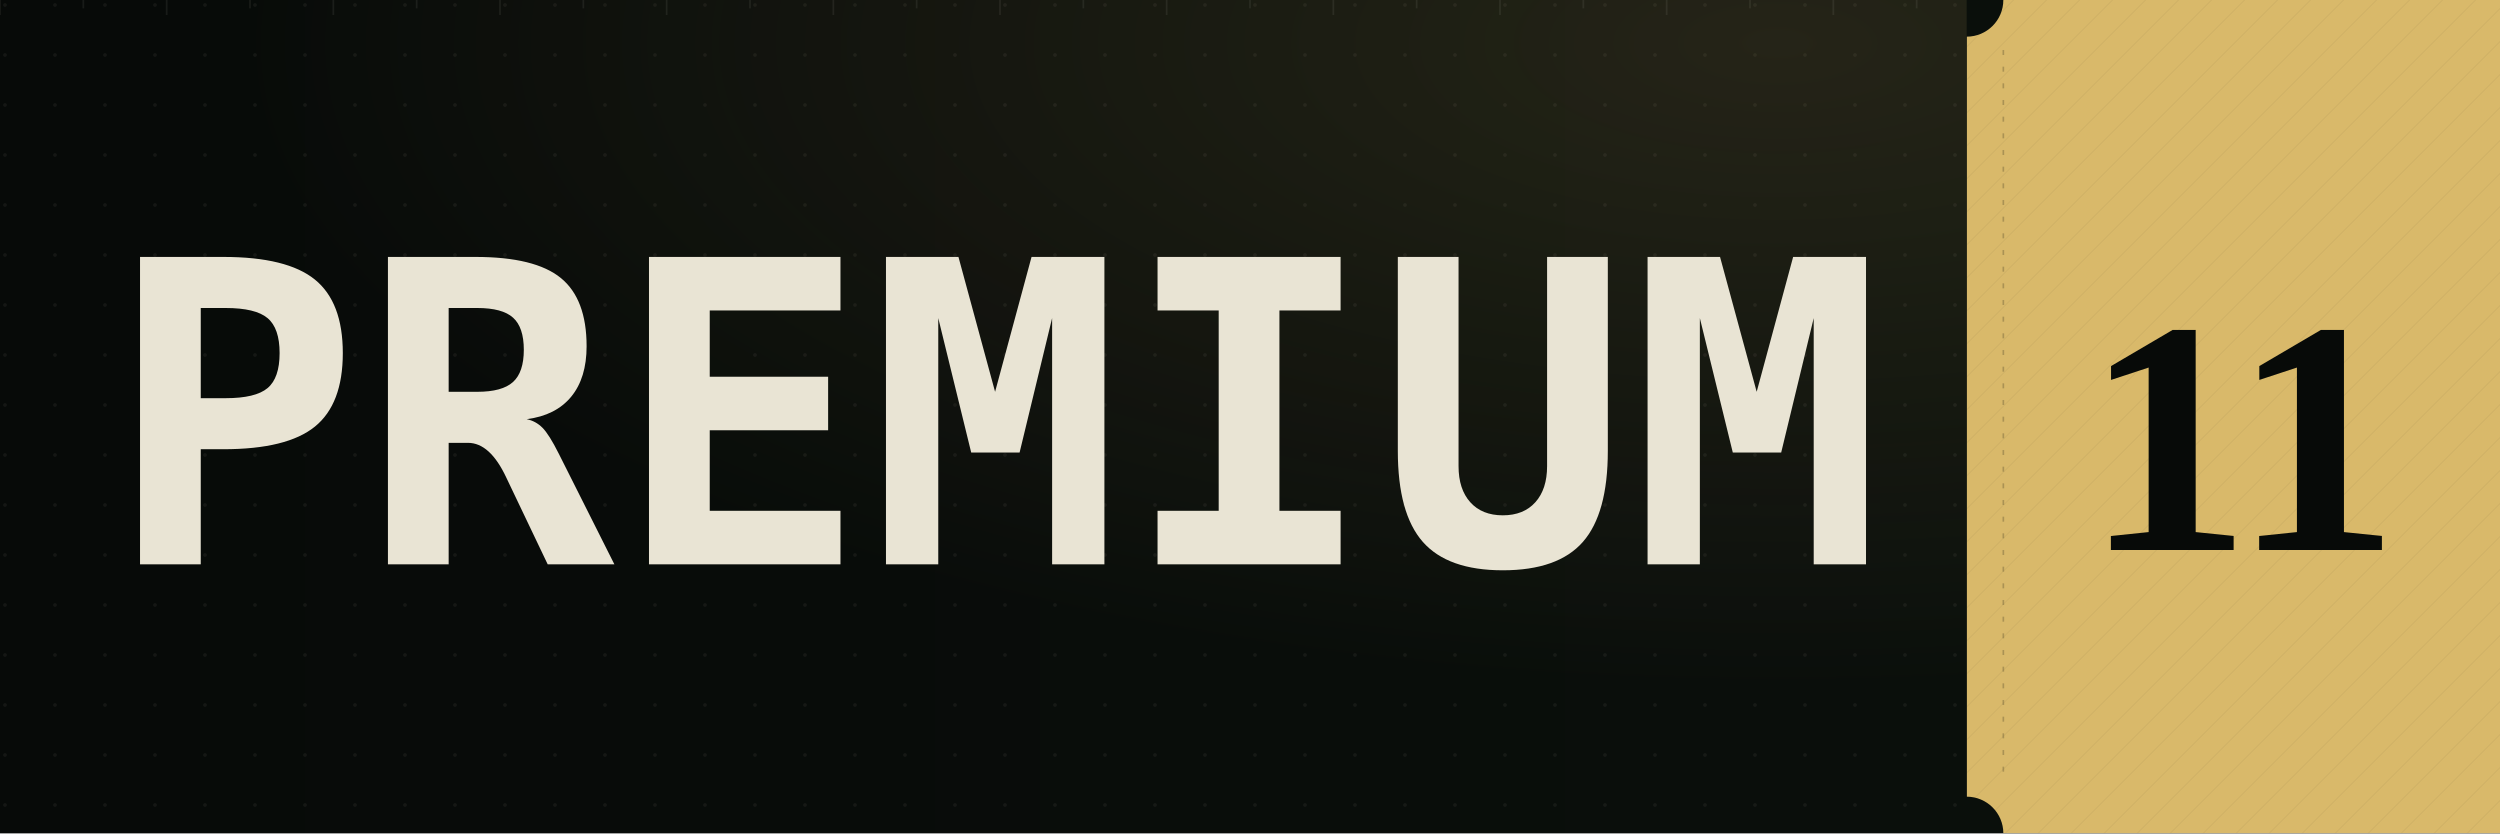
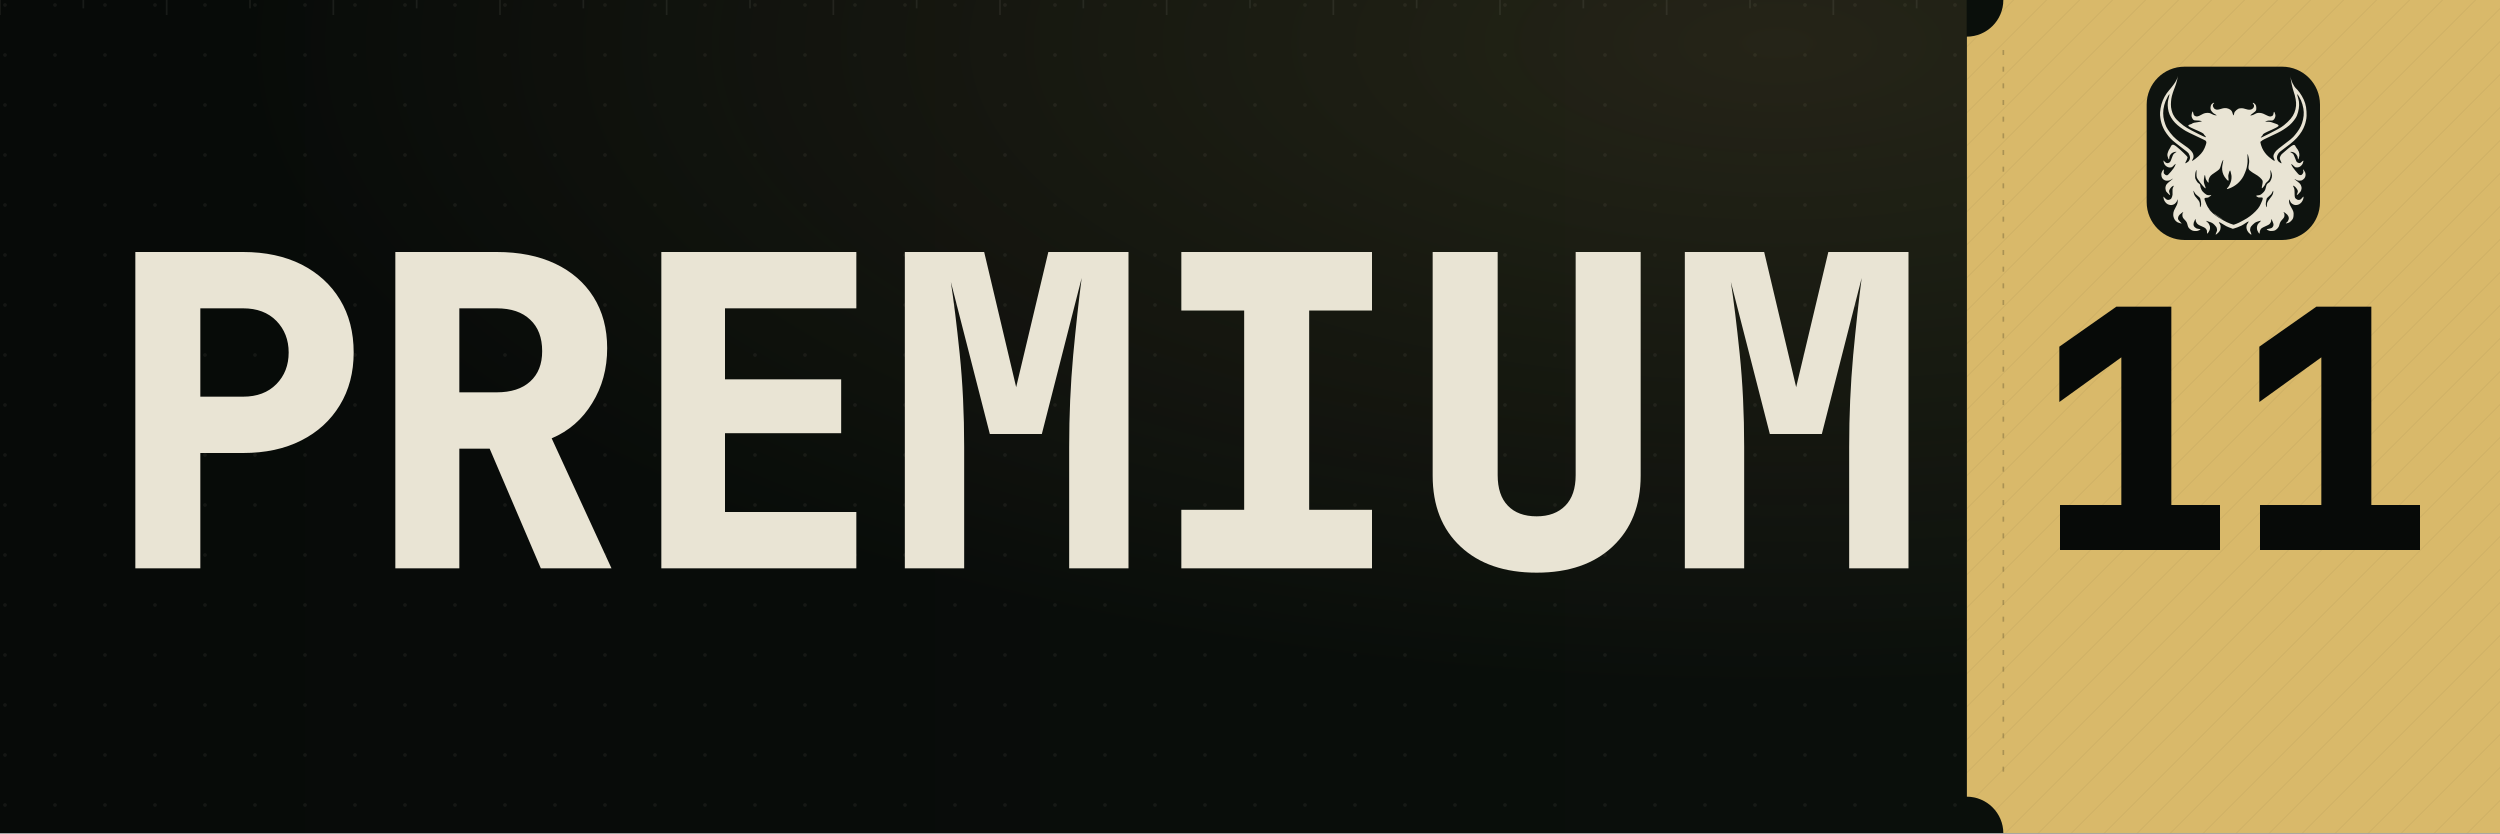
<svg xmlns="http://www.w3.org/2000/svg" viewBox="0 0 1500 500" width="1500" height="500" role="img" aria-label="neCyberWiki comunidad - premium">
  <defs>
    <linearGradient id="bg" x1="0" y1="0" x2="1" y2="0">
      <stop offset="0" stop-color="#070a08" />
      <stop offset="1" stop-color="#0b100c" />
    </linearGradient>
    <radialGradient id="glow" cx=".9" cy=".05" r=".78">
      <stop offset="0" stop-color="#d9b96a" stop-opacity=".13" />
      <stop offset="1" stop-color="#d9b96a" stop-opacity="0" />
    </radialGradient>
    <pattern id="dots" width="30" height="30" patternUnits="userSpaceOnUse">
      <circle cx="3" cy="3" r="1.1" fill="#e9e4d4" opacity=".06" />
    </pattern>
    <pattern id="hatch" width="14" height="14" patternUnits="userSpaceOnUse" patternTransform="rotate(45)">
      <line x1="0" y1="0" x2="0" y2="14" stroke="#070a08" stroke-width="1" opacity=".05" />
    </pattern>
    <mask id="stub">
      <rect x="1180" y="0" width="320" height="500" fill="#fff" />
      <circle cx="1180" cy="0" r="22" fill="#000" />
      <circle cx="1180" cy="500" r="22" fill="#000" />
    </mask>
  </defs>
  <rect width="1500" height="500" fill="url(#bg)" />
  <rect width="1180" height="500" fill="url(#dots)" />
  <rect width="1180" height="500" fill="url(#glow)" />
  <path d="M0 0V9 M50 0V5 M100 0V9 M150 0V5 M200 0V9 M250 0V5 M300 0V9 M350 0V5 M400 0V9 M450 0V5 M500 0V9 M550 0V5 M600 0V9 M650 0V5 M700 0V9 M750 0V5 M800 0V9 M850 0V5 M900 0V9 M950 0V5 M1000 0V9 M1050 0V5 M1100 0V9 M1150 0V5" stroke="#e9e4d4" stroke-opacity=".08" stroke-width="1" />
  <g mask="url(#stub)">
    <rect x="1180" y="0" width="320" height="500" fill="#d9b96a" />
    <rect x="1180" y="0" width="320" height="500" fill="url(#hatch)" />
    <line x1="1202" y1="30" x2="1202" y2="470" stroke="#070a08" stroke-opacity=".22" stroke-width="1" stroke-dasharray="3 7" />
-     <text x="1345" y="330" text-anchor="middle" font-size="200" font-weight="800" fill="#070a08">11</text>
+     <path fill="#070a08" d="M1236.0 330.0V303.0H1272.8V214.4L1235.6 241.2V208.0L1269.8 184.0H1302.8V303.0H1332.0V330.0ZM1356.0 330.0V303.0H1392.8V214.4L1355.6 241.2V208.0L1389.8 184.0H1422.8V303.0H1452.0V330.0Z" />
+     <g transform="translate(1288.0 40) scale(1.625)">
+       <rect width="64" height="64" rx="14" fill="#0e130f" />
+       <path fill="#e9e4d4" fill-rule="evenodd" d="M 11.45 3.40 C 11.45 5.10, 10.36 7.75, 10.09 8.42 C 9.82 9.10, 9.48 10.15, 9.30 10.89 C 9.12 11.63, 9.05 12.20, 9.00 12.87 C 8.95 13.54, 8.92 14.25, 9.00 14.94 C 9.08 15.63, 9.31 16.46, 9.50 17.02 C 9.69 17.58, 9.88 17.88, 10.14 18.30 C 10.40 18.72, 10.51 18.97, 11.08 19.54 C 11.65 20.11, 12.65 21.07, 13.57 21.74 C 14.49 22.41, 15.26 22.85, 16.59 23.56 C 17.93 24.27, 20.80 25.72, 21.58 25.99 C 22.36 26.26, 21.46 25.45, 21.25 25.17 C 21.04 24.89, 21.24 24.84, 20.29 24.31 C 19.34 23.78, 16.12 22.55, 15.52 22.01 C 14.92 21.47, 16.36 21.31, 16.69 21.09 C 17.02 20.87, 16.92 20.84, 17.52 20.70 C 18.12 20.56, 19.96 20.36, 20.27 20.23 C 20.57 20.10, 19.78 19.98, 19.35 19.91 C 18.92 19.84, 18.05 19.90, 17.67 19.81 C 17.29 19.72, 17.24 19.62, 17.06 19.39 C 16.88 19.16, 16.68 18.79, 16.61 18.45 C 16.54 18.11, 16.59 17.68, 16.66 17.36 C 16.73 17.04, 16.90 16.47, 17.03 16.55 C 17.16 16.63, 17.23 17.55, 17.45 17.86 C 17.66 18.16, 18.00 18.33, 18.32 18.38 C 18.64 18.43, 18.92 18.34, 19.35 18.18 C 19.78 18.02, 20.44 17.57, 20.88 17.39 C 21.32 17.21, 21.57 17.13, 21.97 17.09 C 22.37 17.05, 22.79 17.02, 23.26 17.14 C 23.73 17.26, 24.36 17.70, 24.79 17.83 C 25.22 17.96, 25.87 18.06, 25.82 17.93 C 25.77 17.80, 24.85 17.40, 24.49 17.04 C 24.13 16.68, 23.76 16.24, 23.63 15.78 C 23.50 15.32, 23.60 14.67, 23.72 14.30 C 23.84 13.93, 24.16 13.70, 24.34 13.54 C 24.52 13.38, 24.70 13.35, 24.79 13.34 C 24.88 13.33, 24.95 13.37, 24.91 13.46 C 24.87 13.56, 24.59 13.71, 24.52 13.91 C 24.45 14.11, 24.37 14.37, 24.47 14.65 C 24.57 14.93, 24.82 15.41, 25.13 15.61 C 25.44 15.81, 25.74 15.91, 26.32 15.86 C 26.90 15.81, 27.95 15.37, 28.59 15.31 C 29.23 15.25, 29.71 15.33, 30.17 15.51 C 30.64 15.69, 31.07 15.97, 31.38 16.38 C 31.69 16.79, 31.86 17.93, 32.05 17.98 C 32.24 18.03, 32.24 17.07, 32.52 16.67 C 32.80 16.28, 33.35 15.83, 33.73 15.61 C 34.10 15.39, 34.44 15.39, 34.77 15.36 C 35.10 15.33, 35.27 15.33, 35.71 15.41 C 36.15 15.49, 36.95 15.79, 37.38 15.86 C 37.82 15.93, 38.05 15.90, 38.32 15.86 C 38.59 15.82, 38.78 15.73, 38.97 15.61 C 39.16 15.49, 39.33 15.31, 39.44 15.14 C 39.55 14.97, 39.61 14.77, 39.63 14.60 C 39.65 14.43, 39.65 14.28, 39.58 14.10 C 39.51 13.92, 39.23 13.64, 39.19 13.51 C 39.14 13.38, 39.20 13.31, 39.31 13.34 C 39.42 13.37, 39.68 13.50, 39.86 13.68 C 40.04 13.86, 40.27 14.06, 40.37 14.40 C 40.47 14.74, 40.52 15.38, 40.47 15.73 C 40.42 16.08, 40.44 16.15, 40.08 16.52 C 39.72 16.89, 38.46 17.71, 38.32 17.93 C 38.18 18.15, 38.86 17.96, 39.26 17.83 C 39.66 17.70, 40.29 17.26, 40.74 17.14 C 41.19 17.02, 41.58 17.05, 41.98 17.09 C 42.38 17.13, 42.63 17.20, 43.12 17.39 C 43.60 17.58, 44.44 18.07, 44.89 18.23 C 45.34 18.39, 45.54 18.43, 45.83 18.38 C 46.12 18.33, 46.45 18.20, 46.65 17.91 C 46.85 17.62, 46.88 16.69, 47.02 16.65 C 47.16 16.61, 47.41 17.36, 47.49 17.66 C 47.57 17.96, 47.55 18.18, 47.49 18.45 C 47.43 18.72, 47.32 19.05, 47.14 19.29 C 46.96 19.52, 46.80 19.76, 46.43 19.86 C 46.05 19.96, 45.33 19.84, 44.89 19.91 C 44.45 19.98, 43.72 20.21, 43.78 20.28 C 43.84 20.35, 44.77 20.28, 45.24 20.35 C 45.71 20.42, 46.06 20.43, 46.62 20.70 C 47.18 20.97, 49.12 21.33, 48.62 21.96 C 48.12 22.59, 44.58 23.93, 43.61 24.50 C 42.64 25.07, 42.97 25.11, 42.79 25.37 C 42.61 25.63, 41.61 26.45, 42.52 26.08 C 43.43 25.71, 46.88 23.92, 48.25 23.17 C 49.62 22.42, 49.90 22.25, 50.72 21.59 C 51.54 20.93, 52.53 20.01, 53.17 19.24 C 53.81 18.47, 54.22 17.77, 54.55 16.97 C 54.88 16.17, 55.07 15.28, 55.15 14.45 C 55.23 13.62, 55.15 12.86, 55.00 11.98 C 54.85 11.10, 54.57 10.01, 54.26 9.16 C 53.95 8.31, 53.12 5.10, 53.12 3.40 C 53.12 5.10, 54.49 7.39, 54.97 7.85 C 55.45 8.31, 55.97 8.84, 56.48 9.56 C 56.99 10.28, 57.61 11.28, 58.01 12.18 C 58.41 13.08, 58.68 13.95, 58.85 14.94 C 59.02 15.93, 59.06 17.27, 59.05 18.11 C 59.04 18.95, 58.92 19.38, 58.80 19.98 C 58.68 20.58, 58.56 21.06, 58.31 21.71 C 58.06 22.36, 57.75 23.12, 57.27 23.89 C 56.79 24.66, 56.14 25.54, 55.44 26.31 C 54.74 27.08, 54.07 27.66, 53.05 28.50 C 52.03 29.34, 50.11 30.66, 49.34 31.32 C 48.57 31.98, 48.63 32.10, 48.43 32.43 C 48.23 32.76, 48.17 32.99, 48.13 33.27 C 48.09 33.55, 48.11 33.86, 48.18 34.11 C 48.25 34.36, 48.40 34.61, 48.53 34.80 C 48.66 34.98, 48.74 35.08, 48.95 35.22 C 49.16 35.36, 49.75 35.83, 49.79 35.62 C 49.83 35.41, 49.22 34.43, 49.17 33.96 C 49.12 33.49, 49.28 33.15, 49.51 32.78 C 49.74 32.41, 49.77 32.36, 50.53 31.72 C 51.29 31.08, 53.29 29.24, 54.08 28.95 C 54.87 28.66, 54.94 29.55, 55.29 29.96 C 55.64 30.37, 56.00 30.90, 56.18 31.39 C 56.36 31.88, 56.42 32.40, 56.38 32.88 C 56.34 33.36, 56.06 34.23, 55.94 34.26 C 55.82 34.29, 55.82 33.45, 55.64 33.07 C 55.46 32.70, 55.16 32.27, 54.87 32.01 C 54.58 31.75, 54.21 31.61, 53.89 31.52 C 53.57 31.43, 53.00 31.42, 52.97 31.49 C 52.94 31.55, 53.47 31.73, 53.69 31.91 C 53.91 32.09, 54.05 32.09, 54.31 32.58 C 54.57 33.07, 55.01 34.39, 55.24 34.85 C 55.47 35.31, 55.48 35.25, 55.71 35.37 C 55.95 35.49, 56.30 35.68, 56.65 35.57 C 57.00 35.46, 57.63 34.71, 57.81 34.70 C 57.99 34.69, 57.78 35.25, 57.71 35.50 C 57.64 35.75, 57.54 35.96, 57.37 36.19 C 57.20 36.41, 56.93 36.69, 56.70 36.85 C 56.47 37.01, 56.25 37.09, 56.01 37.15 C 55.77 37.21, 55.49 37.23, 55.27 37.20 C 55.05 37.18, 54.99 37.21, 54.68 37.00 C 54.37 36.79, 53.54 35.91, 53.42 35.94 C 53.30 35.97, 53.55 36.56, 53.96 37.17 C 54.38 37.78, 55.46 39.09, 55.91 39.57 C 56.36 40.05, 56.43 39.96, 56.65 40.02 C 56.87 40.08, 57.05 40.05, 57.24 39.92 C 57.43 39.79, 57.66 39.47, 57.76 39.25 C 57.86 39.03, 57.87 38.81, 57.86 38.61 C 57.85 38.41, 57.70 38.16, 57.71 38.06 C 57.72 37.97, 57.75 37.87, 57.89 38.04 C 58.03 38.21, 58.42 38.74, 58.55 39.10 C 58.68 39.46, 58.69 39.85, 58.65 40.19 C 58.61 40.53, 58.49 40.86, 58.31 41.13 C 58.13 41.40, 57.81 41.64, 57.59 41.79 C 57.37 41.94, 57.29 42.00, 57.00 42.04 C 56.71 42.08, 56.26 42.13, 55.86 42.04 C 55.46 41.95, 54.49 41.34, 54.60 41.52 C 54.71 41.71, 56.10 42.66, 56.53 43.15 C 56.96 43.64, 57.07 44.08, 57.17 44.44 C 57.27 44.80, 57.18 45.04, 57.12 45.33 C 57.05 45.62, 57.05 45.82, 56.78 46.17 C 56.51 46.52, 55.63 47.41, 55.47 47.43 C 55.30 47.45, 55.75 46.59, 55.79 46.27 C 55.83 45.95, 55.84 45.83, 55.69 45.52 C 55.54 45.21, 55.14 44.66, 54.87 44.41 C 54.60 44.15, 54.11 43.84, 54.06 43.99 C 54.01 44.14, 54.44 44.65, 54.55 45.33 C 54.66 46.01, 54.57 47.49, 54.70 48.09 C 54.83 48.69, 55.10 48.72, 55.32 48.91 C 55.54 49.09, 55.75 49.18, 56.01 49.20 C 56.27 49.22, 56.55 49.21, 56.85 49.01 C 57.15 48.81, 57.61 48.13, 57.79 48.02 C 57.97 47.91, 57.92 48.16, 57.91 48.34 C 57.90 48.53, 57.83 48.84, 57.71 49.13 C 57.59 49.42, 57.40 49.79, 57.17 50.07 C 56.94 50.35, 56.61 50.62, 56.31 50.79 C 56.01 50.96, 55.67 51.04, 55.37 51.08 C 55.07 51.12, 54.80 51.10, 54.53 51.03 C 54.26 50.96, 53.97 50.80, 53.74 50.64 C 53.51 50.48, 53.36 50.34, 53.17 50.07 C 52.98 49.80, 52.71 48.94, 52.63 49.03 C 52.55 49.12, 52.51 49.96, 52.72 50.61 C 52.93 51.26, 53.65 52.33, 53.91 52.93 C 54.17 53.53, 54.24 53.70, 54.26 54.22 C 54.28 54.74, 54.23 55.53, 54.01 56.05 C 53.79 56.56, 53.26 57.04, 52.95 57.31 C 52.64 57.59, 52.42 57.61, 52.16 57.70 C 51.90 57.79, 51.39 57.95, 51.39 57.83 C 51.39 57.71, 52.00 57.33, 52.18 56.99 C 52.36 56.65, 52.52 56.19, 52.48 55.80 C 52.44 55.41, 52.25 55.02, 51.93 54.66 C 51.61 54.30, 50.76 53.69, 50.58 53.65 C 50.40 53.61, 50.83 54.09, 50.85 54.42 C 50.87 54.75, 50.94 55.17, 50.70 55.65 C 50.46 56.13, 49.74 56.70, 49.41 57.28 C 49.08 57.87, 48.98 58.69, 48.72 59.16 C 48.46 59.63, 48.14 59.88, 47.86 60.12 C 47.58 60.35, 47.38 60.48, 47.02 60.57 C 46.67 60.66, 46.07 60.69, 45.73 60.67 C 45.39 60.65, 45.22 60.57, 44.99 60.47 C 44.77 60.37, 44.20 60.20, 44.38 60.05 C 44.56 59.90, 45.69 59.79, 46.08 59.58 C 46.47 59.37, 46.64 59.10, 46.75 58.81 C 46.86 58.52, 46.87 58.25, 46.75 57.83 C 46.63 57.41, 46.16 56.40, 46.03 56.27 C 45.90 56.15, 46.04 56.81, 45.96 57.08 C 45.88 57.35, 45.74 57.64, 45.56 57.87 C 45.38 58.10, 45.39 58.16, 44.89 58.44 C 44.39 58.72, 43.08 59.23, 42.57 59.58 C 42.06 59.93, 42.02 60.20, 41.86 60.54 C 41.70 60.88, 41.79 61.64, 41.63 61.65 C 41.47 61.66, 41.07 60.91, 40.92 60.59 C 40.77 60.27, 40.74 60.02, 40.72 59.75 C 40.70 59.48, 40.71 59.24, 40.77 58.96 C 40.84 58.68, 40.88 58.40, 41.11 58.07 C 41.34 57.74, 42.08 57.17, 42.15 56.99 C 42.22 56.81, 41.90 56.90, 41.53 57.01 C 41.16 57.12, 40.44 57.32, 39.95 57.65 C 39.46 57.98, 38.88 58.63, 38.60 58.96 C 38.33 59.29, 38.37 59.34, 38.30 59.60 C 38.23 59.86, 38.14 60.09, 38.20 60.49 C 38.26 60.89, 38.77 61.88, 38.67 62.00 C 38.57 62.12, 37.90 61.57, 37.61 61.23 C 37.32 60.89, 37.04 60.39, 36.92 59.95 C 36.80 59.51, 36.81 59.04, 36.92 58.57 C 37.03 58.10, 37.90 57.14, 37.58 57.16 C 37.26 57.18, 35.91 58.25, 35.01 58.69 C 34.10 59.13, 32.78 59.62, 32.15 59.78 C 31.52 59.94, 31.67 59.78, 31.21 59.63 C 30.75 59.48, 30.12 59.26, 29.38 58.89 C 28.64 58.52, 27.11 57.45, 26.76 57.41 C 26.41 57.37, 27.21 58.21, 27.28 58.67 C 27.35 59.13, 27.30 59.73, 27.18 60.15 C 27.06 60.57, 26.82 60.87, 26.54 61.18 C 26.26 61.49, 25.58 62.09, 25.48 62.00 C 25.38 61.91, 25.87 60.98, 25.95 60.64 C 26.03 60.30, 26.01 60.21, 25.95 59.95 C 25.89 59.69, 25.89 59.43, 25.60 59.06 C 25.32 58.69, 24.79 58.09, 24.24 57.75 C 23.68 57.41, 22.64 57.13, 22.27 57.01 C 21.90 56.89, 21.90 56.88, 22.00 57.03 C 22.10 57.18, 22.66 57.57, 22.89 57.92 C 23.12 58.27, 23.32 58.70, 23.38 59.11 C 23.44 59.52, 23.40 59.97, 23.23 60.39 C 23.06 60.81, 22.54 61.63, 22.37 61.65 C 22.21 61.67, 22.33 60.84, 22.24 60.54 C 22.15 60.24, 22.03 60.05, 21.85 59.85 C 21.67 59.65, 21.65 59.59, 21.18 59.33 C 20.71 59.07, 19.51 58.65, 19.01 58.29 C 18.51 57.93, 18.35 57.52, 18.19 57.18 C 18.03 56.84, 18.20 56.21, 18.07 56.27 C 17.94 56.33, 17.51 57.12, 17.40 57.53 C 17.29 57.95, 17.25 58.40, 17.40 58.76 C 17.55 59.12, 17.92 59.47, 18.32 59.68 C 18.72 59.89, 19.67 59.92, 19.82 60.05 C 19.97 60.18, 19.43 60.37, 19.20 60.47 C 18.97 60.57, 18.78 60.65, 18.46 60.67 C 18.14 60.70, 17.63 60.70, 17.28 60.62 C 16.93 60.54, 16.66 60.45, 16.34 60.22 C 16.02 59.99, 15.65 59.73, 15.38 59.26 C 15.11 58.79, 15.06 57.97, 14.73 57.38 C 14.40 56.80, 13.66 56.24, 13.40 55.75 C 13.14 55.26, 13.19 54.77, 13.20 54.42 C 13.21 54.07, 13.65 53.60, 13.47 53.65 C 13.29 53.70, 12.43 54.38, 12.12 54.71 C 11.81 55.04, 11.69 55.34, 11.62 55.65 C 11.55 55.95, 11.52 56.19, 11.72 56.54 C 11.92 56.89, 12.64 57.55, 12.81 57.78 C 12.98 58.01, 12.98 57.96, 12.73 57.90 C 12.48 57.84, 11.69 57.64, 11.30 57.41 C 10.91 57.18, 10.63 56.88, 10.39 56.54 C 10.16 56.20, 9.98 55.74, 9.89 55.36 C 9.80 54.98, 9.80 54.66, 9.84 54.27 C 9.88 53.88, 9.89 53.64, 10.14 53.03 C 10.39 52.42, 11.11 51.28, 11.32 50.61 C 11.53 49.94, 11.46 49.11, 11.42 48.98 C 11.38 48.85, 11.26 49.54, 11.08 49.82 C 10.90 50.10, 10.62 50.44, 10.36 50.64 C 10.10 50.84, 9.80 50.96, 9.52 51.03 C 9.24 51.10, 8.98 51.13, 8.68 51.08 C 8.38 51.03, 7.98 50.91, 7.69 50.74 C 7.40 50.57, 7.15 50.34, 6.93 50.07 C 6.71 49.80, 6.50 49.45, 6.38 49.13 C 6.26 48.81, 6.20 48.32, 6.19 48.14 C 6.18 47.96, 6.14 47.93, 6.31 48.07 C 6.48 48.21, 6.92 48.77, 7.20 48.96 C 7.48 49.15, 7.74 49.20, 7.99 49.20 C 8.25 49.20, 8.54 49.07, 8.73 48.96 C 8.92 48.85, 9.01 48.82, 9.15 48.54 C 9.29 48.26, 9.48 47.85, 9.55 47.30 C 9.62 46.75, 9.48 45.78, 9.55 45.23 C 9.62 44.68, 10.06 44.12, 9.99 43.99 C 9.92 43.86, 9.39 44.21, 9.13 44.46 C 8.87 44.71, 8.55 45.17, 8.41 45.47 C 8.27 45.77, 8.27 45.94, 8.31 46.27 C 8.35 46.60, 8.80 47.44, 8.63 47.43 C 8.46 47.42, 7.60 46.58, 7.32 46.22 C 7.04 45.86, 7.04 45.59, 6.98 45.28 C 6.92 44.97, 6.88 44.69, 6.98 44.34 C 7.08 43.99, 7.12 43.70, 7.57 43.20 C 8.02 42.70, 9.58 41.56, 9.69 41.37 C 9.80 41.18, 8.72 41.94, 8.24 42.04 C 7.76 42.14, 7.22 42.14, 6.80 41.99 C 6.38 41.84, 5.97 41.51, 5.74 41.13 C 5.51 40.76, 5.39 40.18, 5.40 39.74 C 5.41 39.30, 5.64 38.80, 5.79 38.51 C 5.94 38.22, 6.23 37.89, 6.31 37.99 C 6.39 38.09, 6.26 38.84, 6.29 39.10 C 6.32 39.36, 6.33 39.39, 6.48 39.55 C 6.63 39.71, 6.95 40.02, 7.20 40.07 C 7.45 40.12, 7.53 40.24, 7.99 39.82 C 8.45 39.40, 9.49 38.18, 9.94 37.52 C 10.39 36.87, 10.75 35.98, 10.68 35.89 C 10.61 35.80, 9.81 36.73, 9.52 36.95 C 9.23 37.17, 9.15 37.16, 8.93 37.20 C 8.71 37.24, 8.44 37.25, 8.19 37.20 C 7.94 37.15, 7.68 37.04, 7.45 36.90 C 7.22 36.76, 7.00 36.57, 6.83 36.38 C 6.66 36.19, 6.54 36.00, 6.43 35.74 C 6.32 35.48, 6.21 34.97, 6.19 34.80 C 6.17 34.63, 6.19 34.64, 6.31 34.73 C 6.43 34.82, 6.69 35.17, 6.90 35.32 C 7.11 35.47, 7.33 35.59, 7.55 35.62 C 7.77 35.64, 8.02 35.60, 8.24 35.47 C 8.46 35.34, 8.61 35.31, 8.85 34.85 C 9.09 34.39, 9.43 33.18, 9.69 32.68 C 9.95 32.18, 10.19 32.06, 10.41 31.86 C 10.63 31.66, 11.03 31.55, 11.03 31.49 C 11.03 31.42, 10.70 31.40, 10.41 31.47 C 10.13 31.54, 9.64 31.67, 9.32 31.91 C 9.00 32.15, 8.69 32.53, 8.51 32.93 C 8.33 33.33, 8.37 34.25, 8.24 34.28 C 8.11 34.31, 7.81 33.50, 7.72 33.12 C 7.63 32.74, 7.59 32.47, 7.72 31.99 C 7.85 31.51, 8.12 30.78, 8.51 30.26 C 8.90 29.75, 9.05 28.47, 10.07 28.90 C 11.09 29.33, 13.82 31.98, 14.63 32.83 C 15.44 33.68, 14.99 33.55, 14.93 34.01 C 14.87 34.47, 14.21 35.43, 14.26 35.62 C 14.30 35.81, 14.96 35.33, 15.20 35.17 C 15.43 35.01, 15.54 34.87, 15.67 34.66 C 15.80 34.45, 15.92 34.14, 15.97 33.91 C 16.02 33.68, 16.02 33.52, 15.97 33.27 C 15.92 33.02, 15.87 32.76, 15.67 32.43 C 15.47 32.10, 15.76 32.17, 14.76 31.32 C 13.76 30.47, 10.90 28.42, 9.67 27.32 C 8.44 26.22, 7.96 25.51, 7.37 24.73 C 6.78 23.95, 6.46 23.30, 6.14 22.65 C 5.82 22.00, 5.63 21.45, 5.45 20.82 C 5.27 20.20, 5.13 19.57, 5.05 18.90 C 4.97 18.23, 4.88 17.65, 4.95 16.82 C 5.02 15.99, 5.18 14.86, 5.45 13.91 C 5.72 12.96, 6.11 12.01, 6.58 11.14 C 7.05 10.28, 7.63 9.45, 8.26 8.72 C 8.89 8.00, 11.45 5.10, 11.45 3.40 Z M 8.41 10.15 C 8.55 10.20, 7.91 12.14, 7.82 13.02 C 7.73 13.90, 7.76 14.67, 7.87 15.44 C 7.98 16.21, 8.16 16.93, 8.46 17.66 C 8.76 18.39, 9.20 19.13, 9.69 19.79 C 10.18 20.45, 10.76 21.03, 11.40 21.59 C 12.04 22.15, 12.80 22.70, 13.52 23.17 C 14.24 23.64, 14.52 23.81, 15.70 24.40 C 16.88 24.99, 19.55 26.20, 20.59 26.73 C 21.63 27.26, 21.75 27.22, 21.95 27.59 C 22.15 27.96, 21.99 28.38, 21.80 28.97 C 21.61 29.56, 21.25 30.47, 20.81 31.15 C 20.37 31.83, 19.82 32.44, 19.16 33.05 C 18.50 33.66, 17.15 34.69, 16.83 34.78 C 16.51 34.88, 17.18 33.98, 17.25 33.62 C 17.32 33.26, 17.33 32.98, 17.25 32.63 C 17.17 32.28, 17.09 31.93, 16.76 31.49 C 16.43 31.05, 16.02 30.61, 15.25 29.99 C 14.48 29.37, 13.05 28.47, 12.14 27.76 C 11.23 27.05, 10.51 26.47, 9.79 25.71 C 9.07 24.95, 8.30 23.93, 7.82 23.19 C 7.34 22.45, 7.15 22.04, 6.88 21.27 C 6.61 20.50, 6.31 19.52, 6.19 18.60 C 6.08 17.68, 6.06 16.71, 6.19 15.73 C 6.32 14.75, 6.61 13.65, 6.98 12.72 C 7.35 11.79, 8.27 10.10, 8.41 10.15 Z M 55.59 10.15 C 55.71 10.06, 56.59 11.54, 56.97 12.42 C 57.35 13.30, 57.70 14.49, 57.86 15.44 C 58.02 16.39, 58.04 17.21, 57.96 18.11 C 57.88 19.01, 57.64 20.00, 57.37 20.82 C 57.10 21.64, 56.77 22.32, 56.33 23.05 C 55.89 23.78, 55.29 24.58, 54.75 25.22 C 54.21 25.86, 54.09 26.04, 53.10 26.87 C 52.11 27.70, 49.77 29.37, 48.80 30.18 C 47.83 30.99, 47.62 31.24, 47.29 31.74 C 46.96 32.24, 46.81 32.66, 46.80 33.17 C 46.79 33.68, 47.50 34.76, 47.22 34.78 C 46.94 34.80, 45.68 33.80, 45.09 33.30 C 44.50 32.80, 44.09 32.33, 43.68 31.79 C 43.27 31.25, 42.93 30.69, 42.65 30.06 C 42.37 29.43, 42.03 28.43, 42.00 27.99 C 41.97 27.55, 42.23 27.62, 42.47 27.42 C 42.71 27.22, 42.50 27.27, 43.46 26.78 C 44.42 26.29, 47.07 25.09, 48.25 24.50 C 49.43 23.91, 49.79 23.70, 50.53 23.22 C 51.27 22.74, 52.06 22.20, 52.70 21.64 C 53.34 21.08, 53.89 20.48, 54.35 19.88 C 54.81 19.27, 55.19 18.75, 55.49 18.01 C 55.80 17.27, 56.06 16.28, 56.18 15.44 C 56.30 14.60, 56.33 13.85, 56.23 12.97 C 56.13 12.09, 55.47 10.24, 55.59 10.15 Z M 37.26 32.23 C 37.36 32.19, 37.79 33.91, 37.85 34.80 C 37.91 35.69, 37.47 36.90, 37.61 37.57 C 37.75 38.24, 38.16 38.38, 38.72 38.83 C 39.28 39.28, 40.38 39.81, 40.99 40.26 C 41.60 40.71, 42.09 41.14, 42.40 41.52 C 42.71 41.90, 42.82 42.00, 42.84 42.56 C 42.86 43.12, 42.40 44.65, 42.52 44.86 C 42.64 45.07, 43.30 44.15, 43.54 43.84 C 43.78 43.53, 43.76 43.28, 43.98 43.00 C 44.20 42.72, 44.62 42.46, 44.87 42.16 C 45.12 41.86, 45.31 41.55, 45.46 41.18 C 45.61 40.81, 45.72 40.45, 45.76 39.94 C 45.80 39.43, 45.61 38.20, 45.68 38.14 C 45.75 38.08, 46.11 39.14, 46.20 39.60 C 46.29 40.06, 46.31 40.41, 46.20 40.88 C 46.09 41.35, 45.86 41.98, 45.56 42.41 C 45.26 42.84, 44.67 42.97, 44.38 43.45 C 44.09 43.93, 44.03 44.80, 43.83 45.28 C 43.63 45.76, 43.51 45.97, 43.19 46.31 C 42.87 46.65, 42.38 47.11, 41.93 47.33 C 41.48 47.55, 40.59 47.49, 40.47 47.65 C 40.35 47.81, 40.84 48.13, 41.24 48.27 C 41.64 48.41, 42.69 48.10, 42.84 48.49 C 42.99 48.88, 42.44 49.96, 42.15 50.61 C 41.86 51.26, 41.60 51.77, 41.11 52.39 C 40.62 53.01, 39.89 53.74, 39.21 54.34 C 38.53 54.94, 37.90 55.43, 37.04 55.97 C 36.18 56.51, 34.84 57.22, 34.07 57.60 C 33.30 57.98, 32.81 58.13, 32.44 58.25 C 32.07 58.37, 32.33 58.43, 31.85 58.29 C 31.37 58.15, 30.48 57.84, 29.58 57.41 C 28.68 56.97, 27.32 56.22, 26.47 55.68 C 25.62 55.14, 25.05 54.67, 24.49 54.19 C 23.93 53.71, 23.36 53.05, 23.13 52.79 C 22.90 52.53, 22.72 52.33, 23.11 52.66 C 23.50 52.99, 24.63 54.14, 25.48 54.79 C 26.33 55.44, 28.35 56.66, 28.22 56.54 C 28.09 56.42, 25.53 54.75, 24.69 54.10 C 23.85 53.45, 23.55 53.06, 23.18 52.64 C 22.80 52.22, 22.69 52.05, 22.44 51.60 C 22.19 51.15, 21.87 50.42, 21.70 49.92 C 21.53 49.42, 21.21 48.87, 21.40 48.59 C 21.58 48.32, 22.40 48.47, 22.81 48.27 C 23.22 48.07, 23.83 47.53, 23.87 47.40 C 23.91 47.27, 23.37 47.51, 23.06 47.48 C 22.75 47.45, 22.43 47.47, 22.02 47.23 C 21.61 46.99, 20.96 46.45, 20.61 46.02 C 20.26 45.59, 20.08 45.05, 19.92 44.63 C 19.76 44.21, 19.86 43.82, 19.67 43.50 C 19.48 43.18, 19.04 43.03, 18.78 42.71 C 18.52 42.39, 18.24 41.88, 18.09 41.57 C 17.94 41.26, 17.92 41.22, 17.90 40.83 C 17.88 40.44, 17.90 39.64, 17.99 39.20 C 18.07 38.76, 18.34 38.02, 18.41 38.19 C 18.48 38.35, 18.32 39.63, 18.39 40.19 C 18.46 40.74, 18.43 40.88, 18.83 41.52 C 19.22 42.16, 20.27 43.48, 20.76 44.04 C 21.25 44.60, 21.70 45.06, 21.77 44.86 C 21.84 44.66, 21.26 43.43, 21.16 42.86 C 21.06 42.29, 21.10 41.90, 21.16 41.42 C 21.22 40.94, 21.38 39.96, 21.50 39.99 C 21.62 40.02, 21.68 41.15, 21.90 41.62 C 22.12 42.09, 22.64 42.81, 22.81 42.83 C 22.97 42.85, 22.80 42.08, 22.89 41.72 C 22.98 41.36, 23.12 41.00, 23.33 40.68 C 23.54 40.36, 23.68 40.19, 24.14 39.82 C 24.60 39.45, 25.59 38.86, 26.07 38.48 C 26.55 38.10, 26.76 38.01, 27.03 37.52 C 27.30 37.03, 27.47 36.05, 27.68 35.54 C 27.89 35.03, 28.26 34.22, 28.29 34.48 C 28.32 34.74, 27.91 36.33, 27.87 37.08 C 27.83 37.83, 27.86 38.34, 28.02 38.95 C 28.18 39.56, 28.45 40.21, 28.81 40.73 C 29.17 41.25, 29.95 42.20, 30.17 42.09 C 30.39 41.98, 30.05 40.72, 30.15 40.09 C 30.25 39.47, 30.59 38.42, 30.76 38.34 C 30.93 38.26, 31.09 39.22, 31.18 39.60 C 31.27 39.98, 31.33 40.20, 31.33 40.63 C 31.33 41.06, 31.32 41.62, 31.18 42.16 C 31.04 42.70, 30.75 43.39, 30.49 43.89 C 30.23 44.39, 29.58 44.96, 29.60 45.13 C 29.62 45.30, 30.20 45.07, 30.62 44.91 C 31.05 44.75, 31.66 44.46, 32.15 44.17 C 32.63 43.88, 33.10 43.55, 33.53 43.18 C 33.96 42.80, 34.37 42.39, 34.74 41.92 C 35.12 41.45, 35.45 40.98, 35.78 40.34 C 36.11 39.70, 36.51 38.68, 36.72 38.06 C 36.93 37.44, 36.97 37.13, 37.06 36.63 C 37.15 36.13, 37.23 35.78, 37.26 35.05 C 37.29 34.32, 37.16 32.27, 37.26 32.23 Z M 17.30 45.82 C 17.41 45.89, 17.73 46.66, 18.09 47.06 C 18.45 47.46, 19.18 47.91, 19.48 48.24 C 19.78 48.57, 19.76 48.61, 19.87 49.03 C 19.98 49.45, 20.15 50.29, 20.12 50.76 C 20.09 51.23, 19.81 52.01, 19.70 51.87 C 19.59 51.73, 19.79 50.60, 19.48 49.92 C 19.17 49.24, 18.20 48.34, 17.85 47.80 C 17.50 47.26, 17.49 46.99, 17.40 46.66 C 17.31 46.33, 17.19 45.75, 17.30 45.82 Z M 46.70 45.82 C 46.78 45.86, 46.81 46.64, 46.45 47.35 C 46.09 48.06, 44.91 49.32, 44.57 50.07 C 44.23 50.82, 44.50 51.75, 44.40 51.87 C 44.30 51.99, 44.01 51.28, 43.98 50.81 C 43.95 50.34, 44.13 49.48, 44.23 49.08 C 44.33 48.68, 44.28 48.72, 44.57 48.39 C 44.86 48.06, 45.61 47.53, 45.96 47.10 C 46.31 46.67, 46.62 45.78, 46.70 45.82 Z" />
+     </g>
  </g>
-   <g font-family="'JetBrains Mono','DejaVu Sans Mono',monospace">
-     <text x="64" y="338.6" font-size="253" font-weight="800" fill="#e9e4d4">PREMIUM</text>
+   <g>
+     <path fill="#e9e4d4" d="M81.2 341.0V151.2H145.9Q165.9 151.2 180.9 158.7Q195.8 166.3 204.0 179.8Q212.2 193.3 212.2 211.5Q212.2 229.5 203.9 243.1Q195.6 256.8 180.7 264.3Q165.9 271.8 145.9 271.8H120.2V341.0ZM120.2 238.0H145.9Q158.4 238.0 165.8 230.5Q173.2 223.0 173.2 211.5Q173.2 200.1 165.8 192.5Q158.4 185.0 145.9 185.0H120.2ZM237.2 341.0V151.2H298.0Q318.3 151.2 333.1 158.2Q347.9 165.2 356.1 178.2Q364.3 191.2 364.3 208.9Q364.3 227.4 355.3 241.9Q346.4 256.5 331.0 263.0L366.9 341.0H324.5L293.8 269.2H275.6V341.0ZM275.6 235.4H298.0Q311.0 235.4 318.1 228.9Q325.3 222.4 325.3 210.7Q325.3 198.5 318.1 191.8Q311.0 185.0 298.0 185.0H275.6ZM396.8 341.0V151.2H513.8V185.0H435.0V227.6H504.7V259.9H435.0V307.2H513.8V341.0ZM542.9 341.0V151.2H590.5L609.7 232.3L629.0 151.2H677.1V341.0H641.5V268.2Q641.5 239.6 643.9 213.2Q646.4 186.8 649.0 166.8L625.1 260.4H593.9L570.5 169.1Q573.1 186.0 575.8 212.2Q578.5 238.3 578.5 268.2V341.0ZM708.8 341.0V305.9H746.5V186.3H708.8V151.2H823.2V186.3H785.5V305.9H823.2V341.0ZM922.0 343.6Q893.1 343.6 876.4 328.0Q859.6 312.4 859.6 285.4V151.2H898.6V285.1Q898.6 297.1 904.7 303.4Q910.8 309.8 922.0 309.8Q932.9 309.8 939.2 303.4Q945.4 297.1 945.4 285.1V151.2H984.4V285.4Q984.4 312.1 967.6 327.9Q950.9 343.6 922.0 343.6ZM1010.9 341.0V151.2H1058.5L1077.7 232.3L1097.0 151.2H1145.1V341.0H1109.5V268.2Q1109.5 239.6 1111.9 213.2Q1114.4 186.8 1117.0 166.8L1093.1 260.4H1061.9L1038.5 169.1Q1041.1 186.0 1043.8 212.2Q1046.5 238.3 1046.5 268.2V341.0Z" />
  </g>
</svg>
